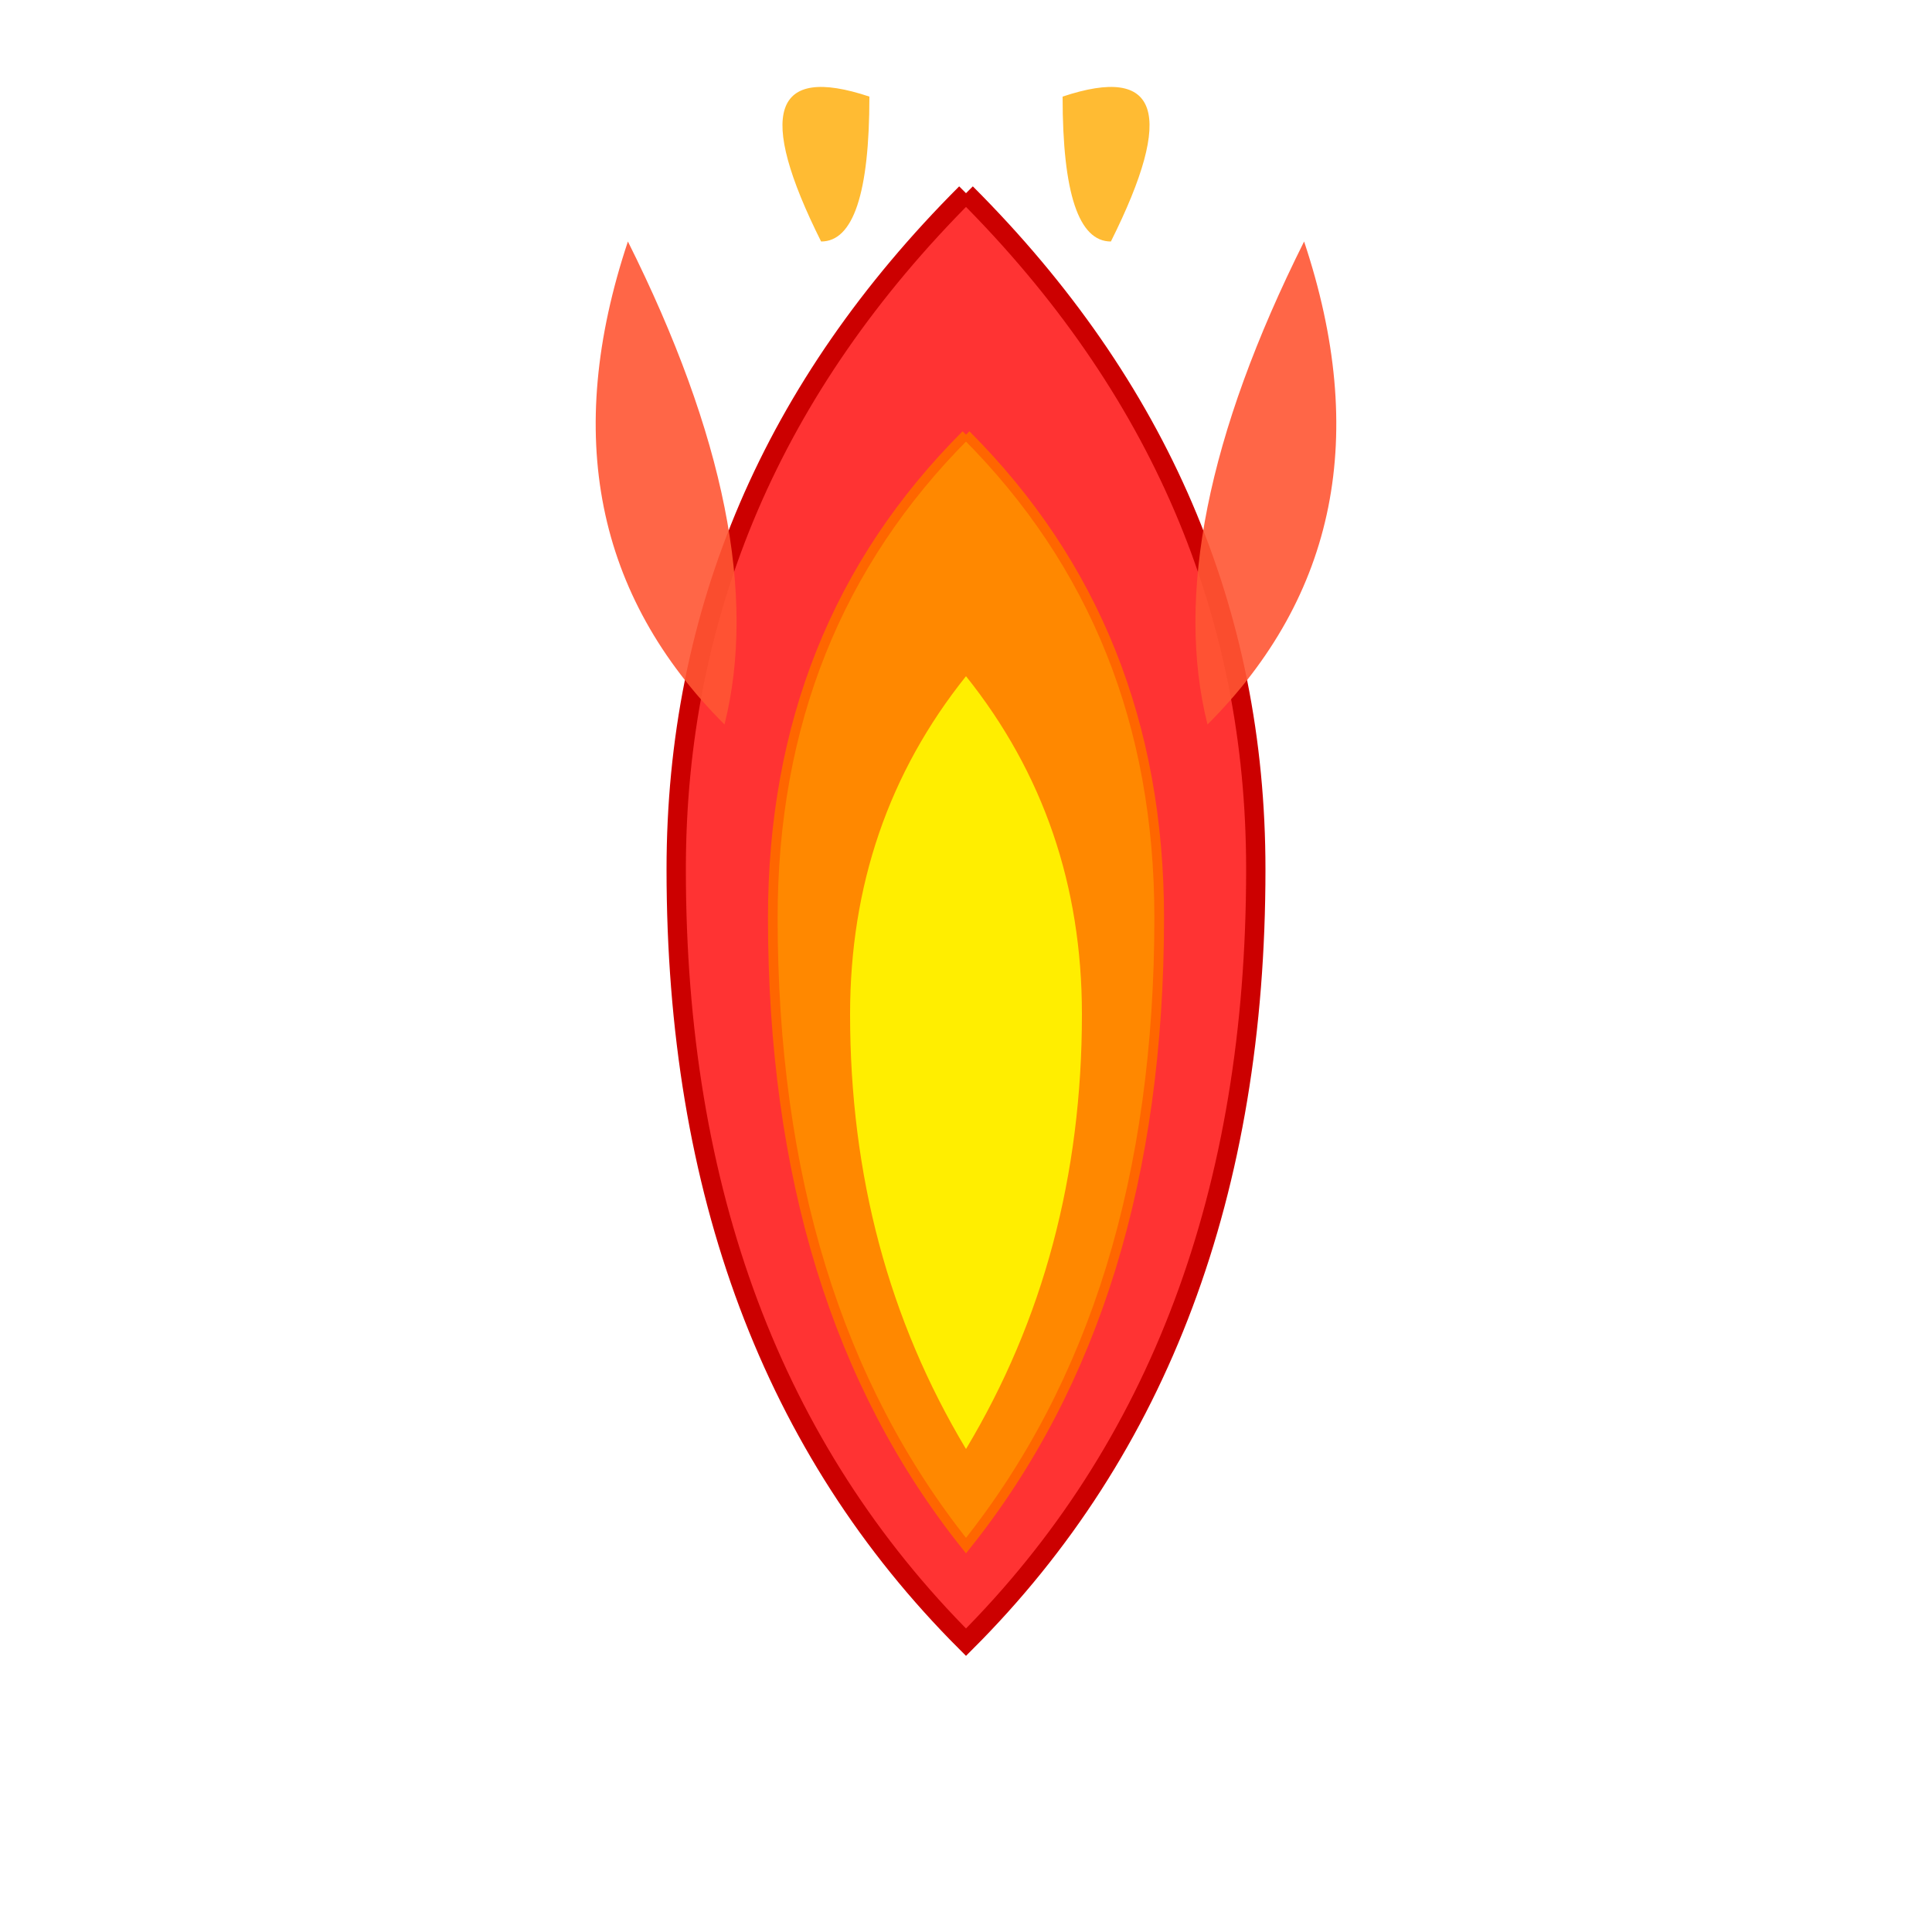
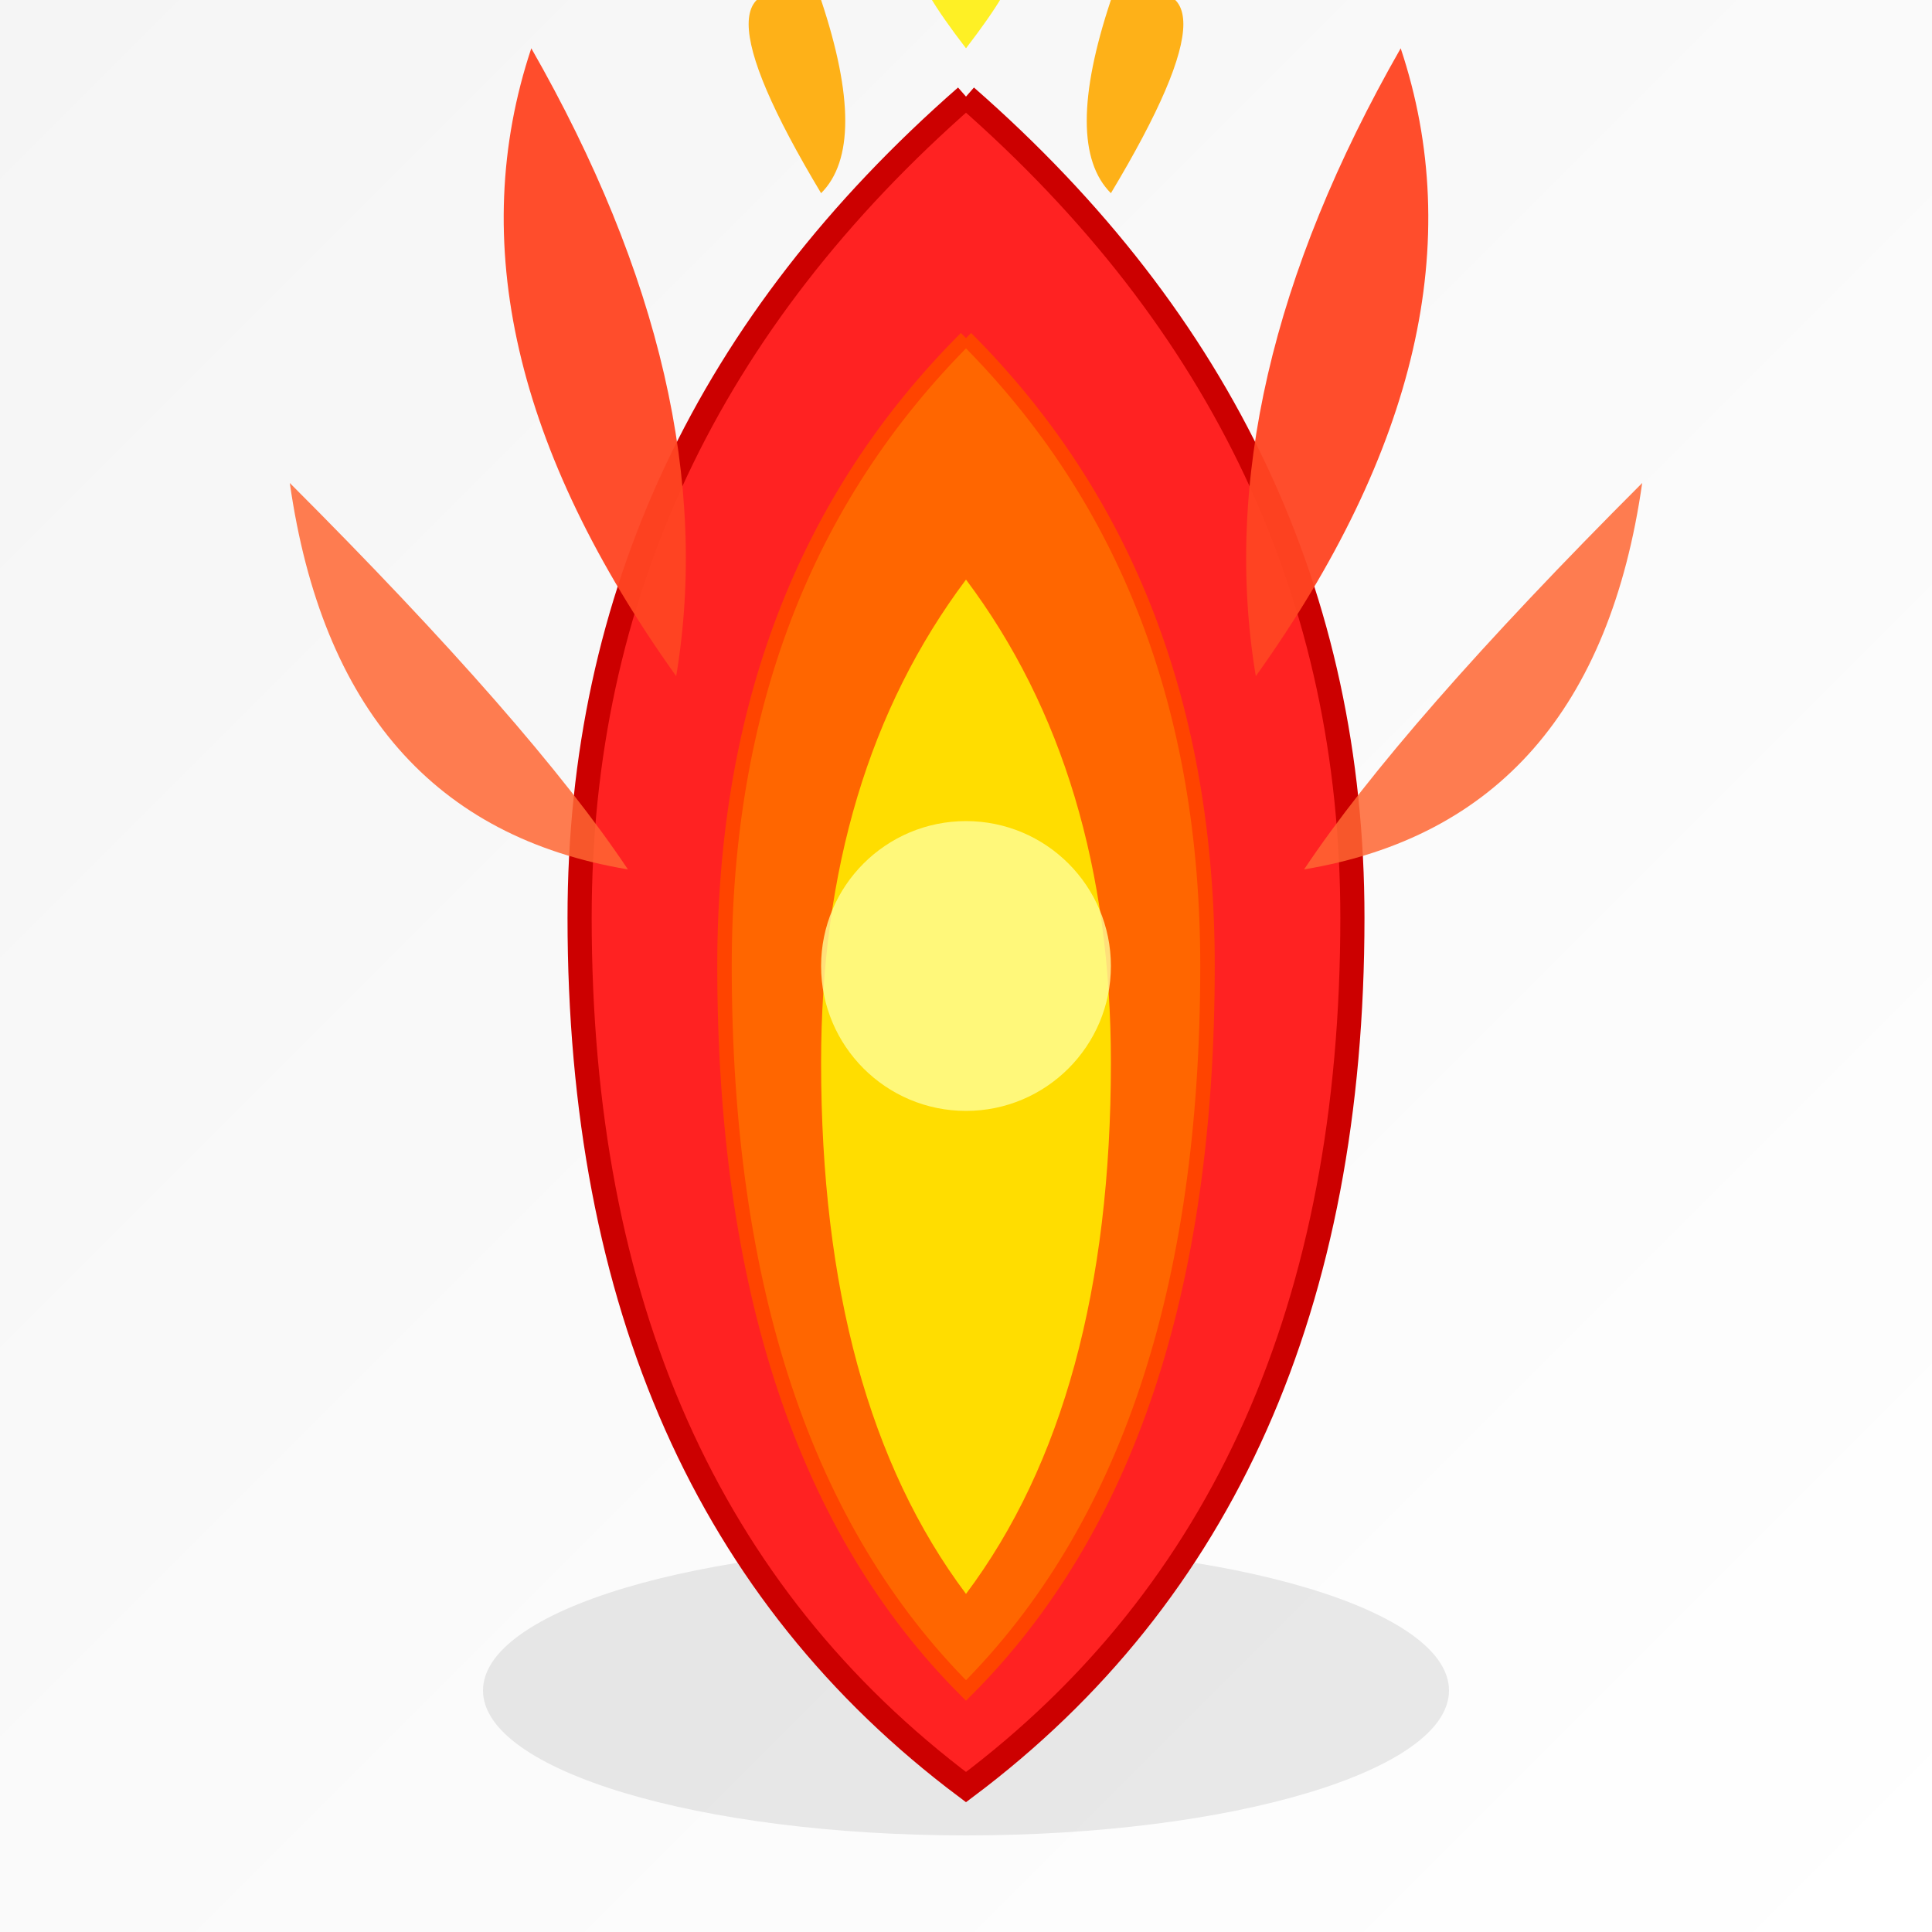
<svg xmlns="http://www.w3.org/2000/svg" viewBox="0 0 200 200">
-   <rect width="200" height="200" fill="#ffffff" />
-   <path d="M 100 20 Q 70 50 70 90 Q 70 140 100 170 Q 130 140 130 90 Q 130 50 100 20" fill="#ff3333" stroke="#cc0000" stroke-width="2" />
-   <path d="M 100 45 Q 80 65 80 95 Q 80 135 100 160 Q 120 135 120 95 Q 120 65 100 45" fill="#ff8800" stroke="#ff6600" stroke-width="1" />
-   <path d="M 100 70 Q 88 85 88 105 Q 88 130 100 150 Q 112 130 112 105 Q 112 85 100 70" fill="#ffee00" />
-   <path d="M 75 75 Q 55 55 65 25 Q 80 55 75 75" fill="#ff5533" opacity="0.9" />
-   <path d="M 125 75 Q 145 55 135 25 Q 120 55 125 75" fill="#ff5533" opacity="0.9" />
-   <path d="M 85 25 Q 75 5 90 10 Q 90 25 85 25" fill="#ffaa00" opacity="0.8" />
-   <path d="M 115 25 Q 125 5 110 10 Q 110 25 115 25" fill="#ffaa00" opacity="0.8" />
+   <defs>
+     <linearGradient id="bgGradient" x1="0%" y1="0%" x2="100%" y2="100%">
+       <stop offset="0%" style="stop-color:#f5f5f5;stop-opacity:1" />
+       <stop offset="100%" style="stop-color:#ffffff;stop-opacity:1" />
+     </linearGradient>
+   </defs>
+   <rect width="200" height="200" fill="url(#bgGradient)" />
+   <ellipse cx="100" cy="175" rx="50" ry="15" fill="#00000015" />
+   <path d="M 100 10 Q 60 45 60 95 Q 60 155 100 185 Q 140 155 140 95 Q 140 45 100 10" fill="#ff2222" stroke="#cc0000" stroke-width="2.5" />
+   <path d="M 100 35 Q 75 60 75 100 Q 75 150 100 175 Q 125 150 125 100 Q 125 60 100 35" fill="#ff6600" stroke="#ff4400" stroke-width="1.5" />
+   <path d="M 100 60 Q 85 80 85 110 Q 85 145 100 165 Q 115 145 115 110 Q 115 80 100 60" fill="#ffdd00" />
+   <circle cx="100" cy="100" r="15" fill="#ffff99" opacity="0.8" />
+   <path d="M 70 70 Q 45 35 55 5 Q 75 40 70 70" fill="#ff4422" opacity="0.95" />
+   <path d="M 130 70 Q 155 35 145 5 Q 125 40 130 70" fill="#ff4422" opacity="0.95" />
+   <path d="M 65 90 Q 35 85 30 50 Q 55 75 65 90" fill="#ff6633" opacity="0.85" />
+   <path d="M 135 90 Q 165 85 170 50 Q 145 75 135 90" fill="#ff6633" opacity="0.85" />
+   <path d="M 85 20 Q 70 -5 85 0 Q 90 15 85 20" fill="#ffaa00" opacity="0.9" />
+   <path d="M 115 20 Q 130 -5 115 0 Q 110 15 115 20" fill="#ffaa00" opacity="0.9" />
+   <path d="M 100 5 Q 90 -8 100 -3 Q 110 -8 100 5" fill="#ffee00" opacity="0.85" />
</svg>
